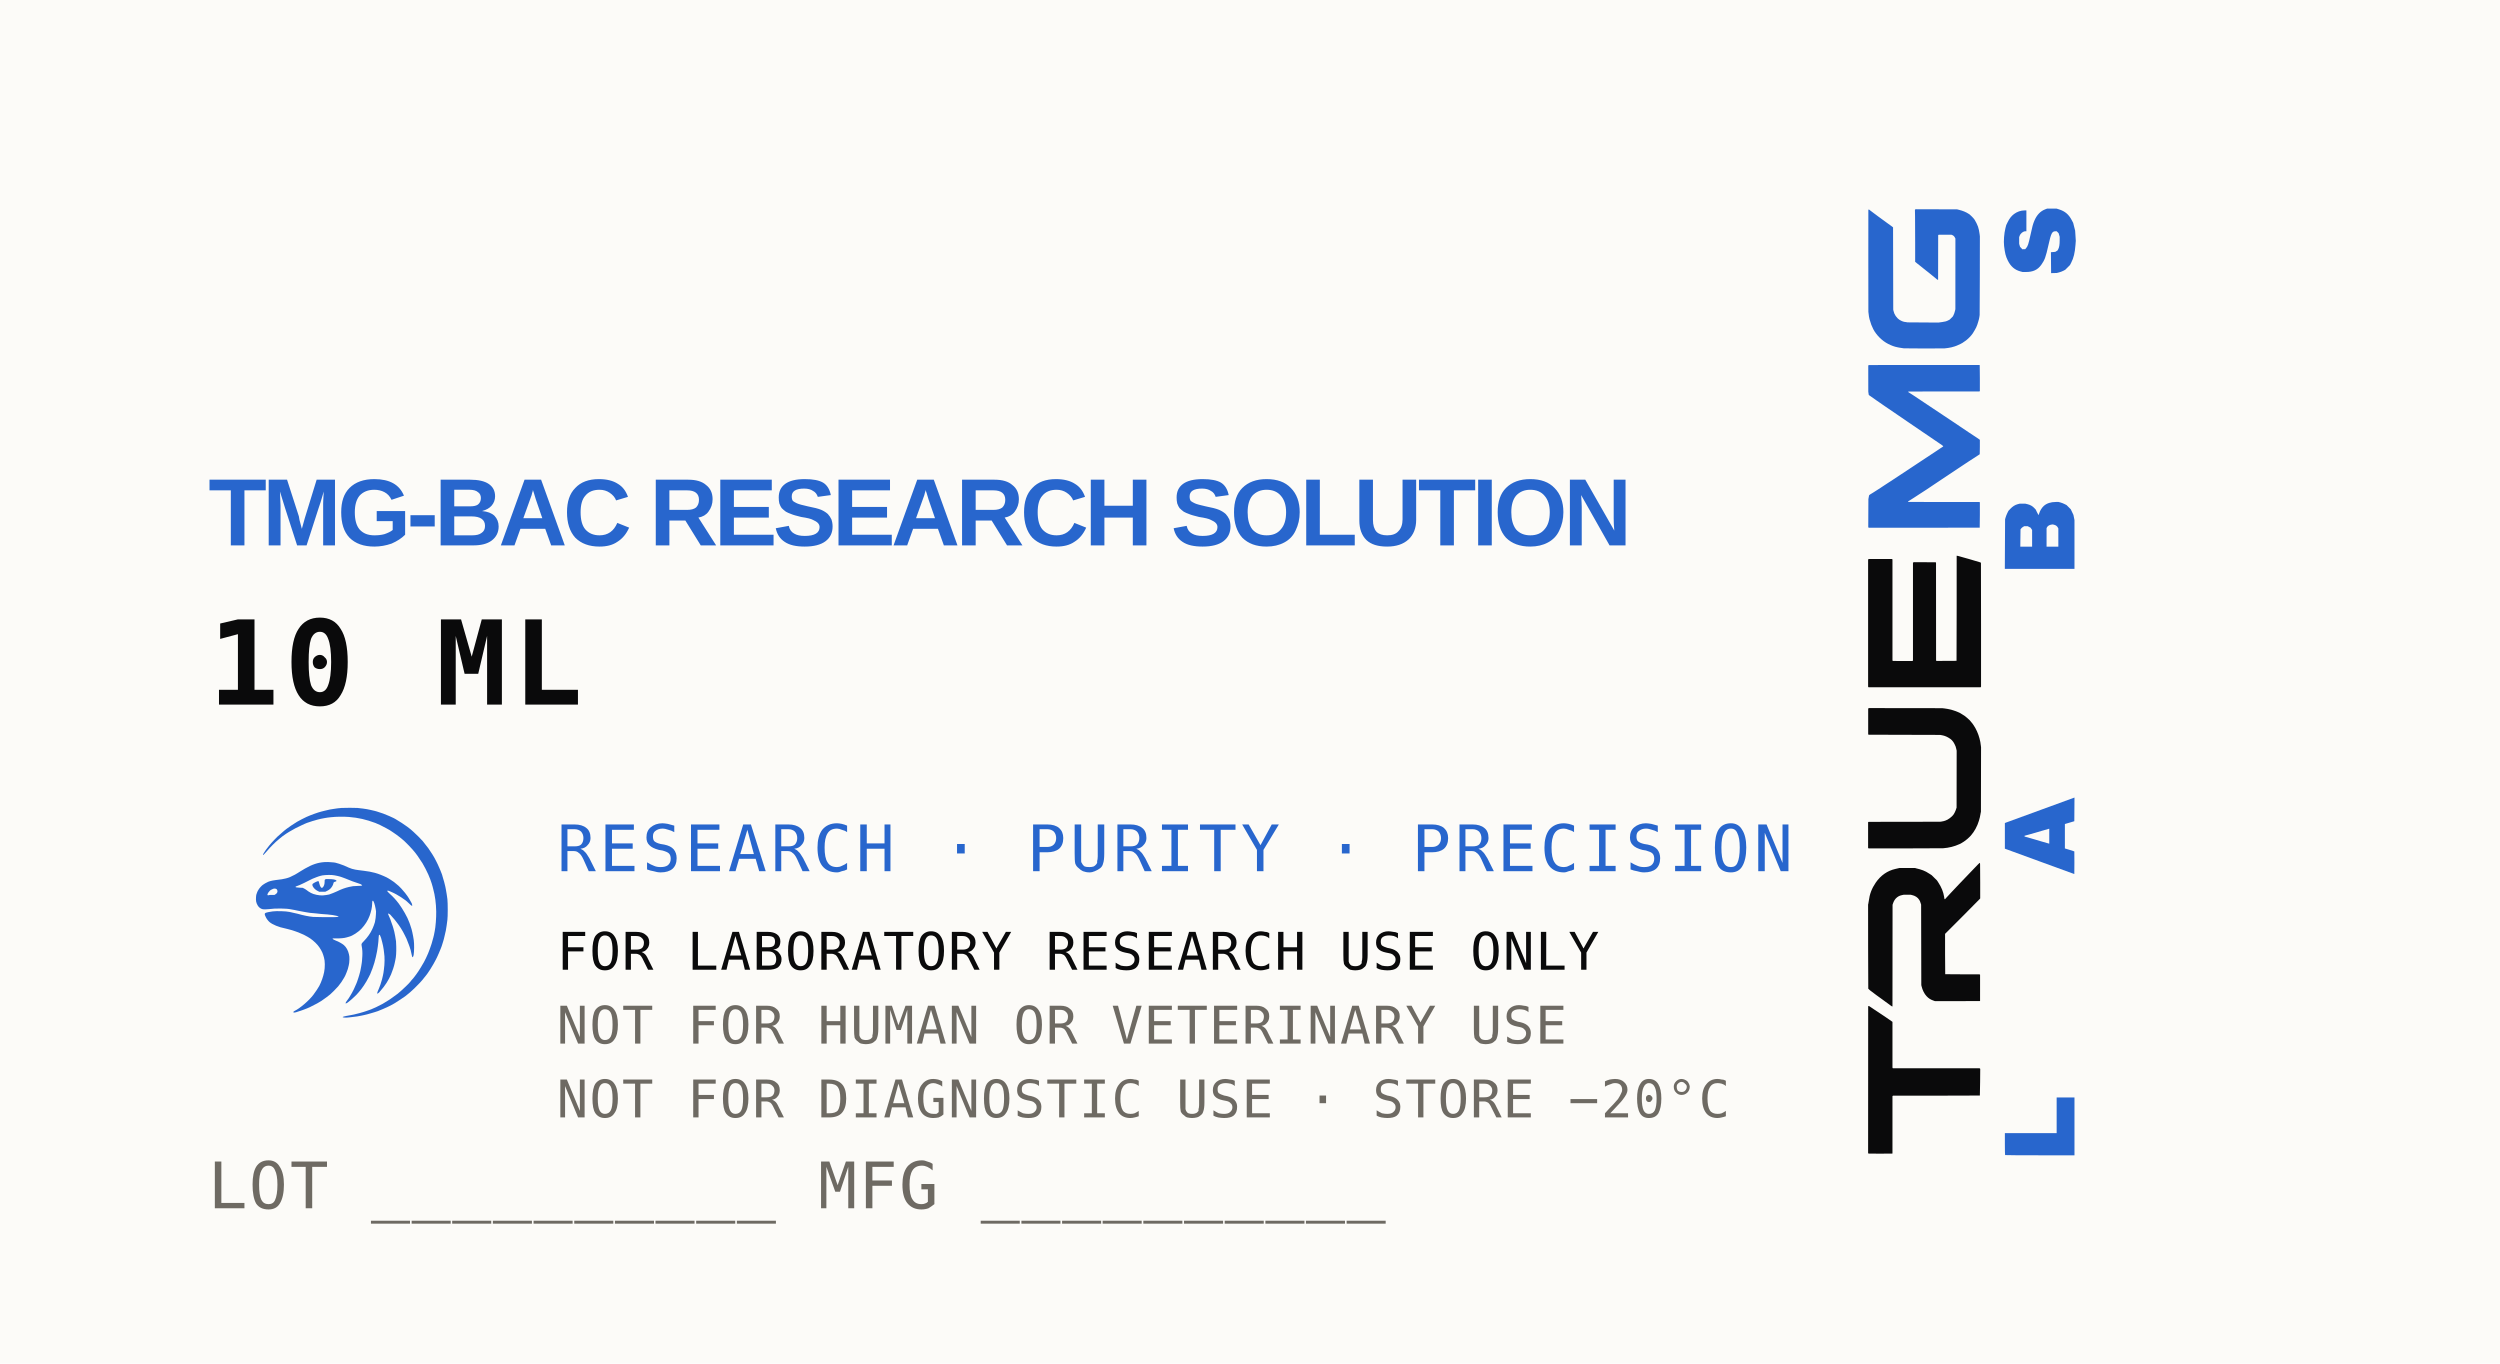
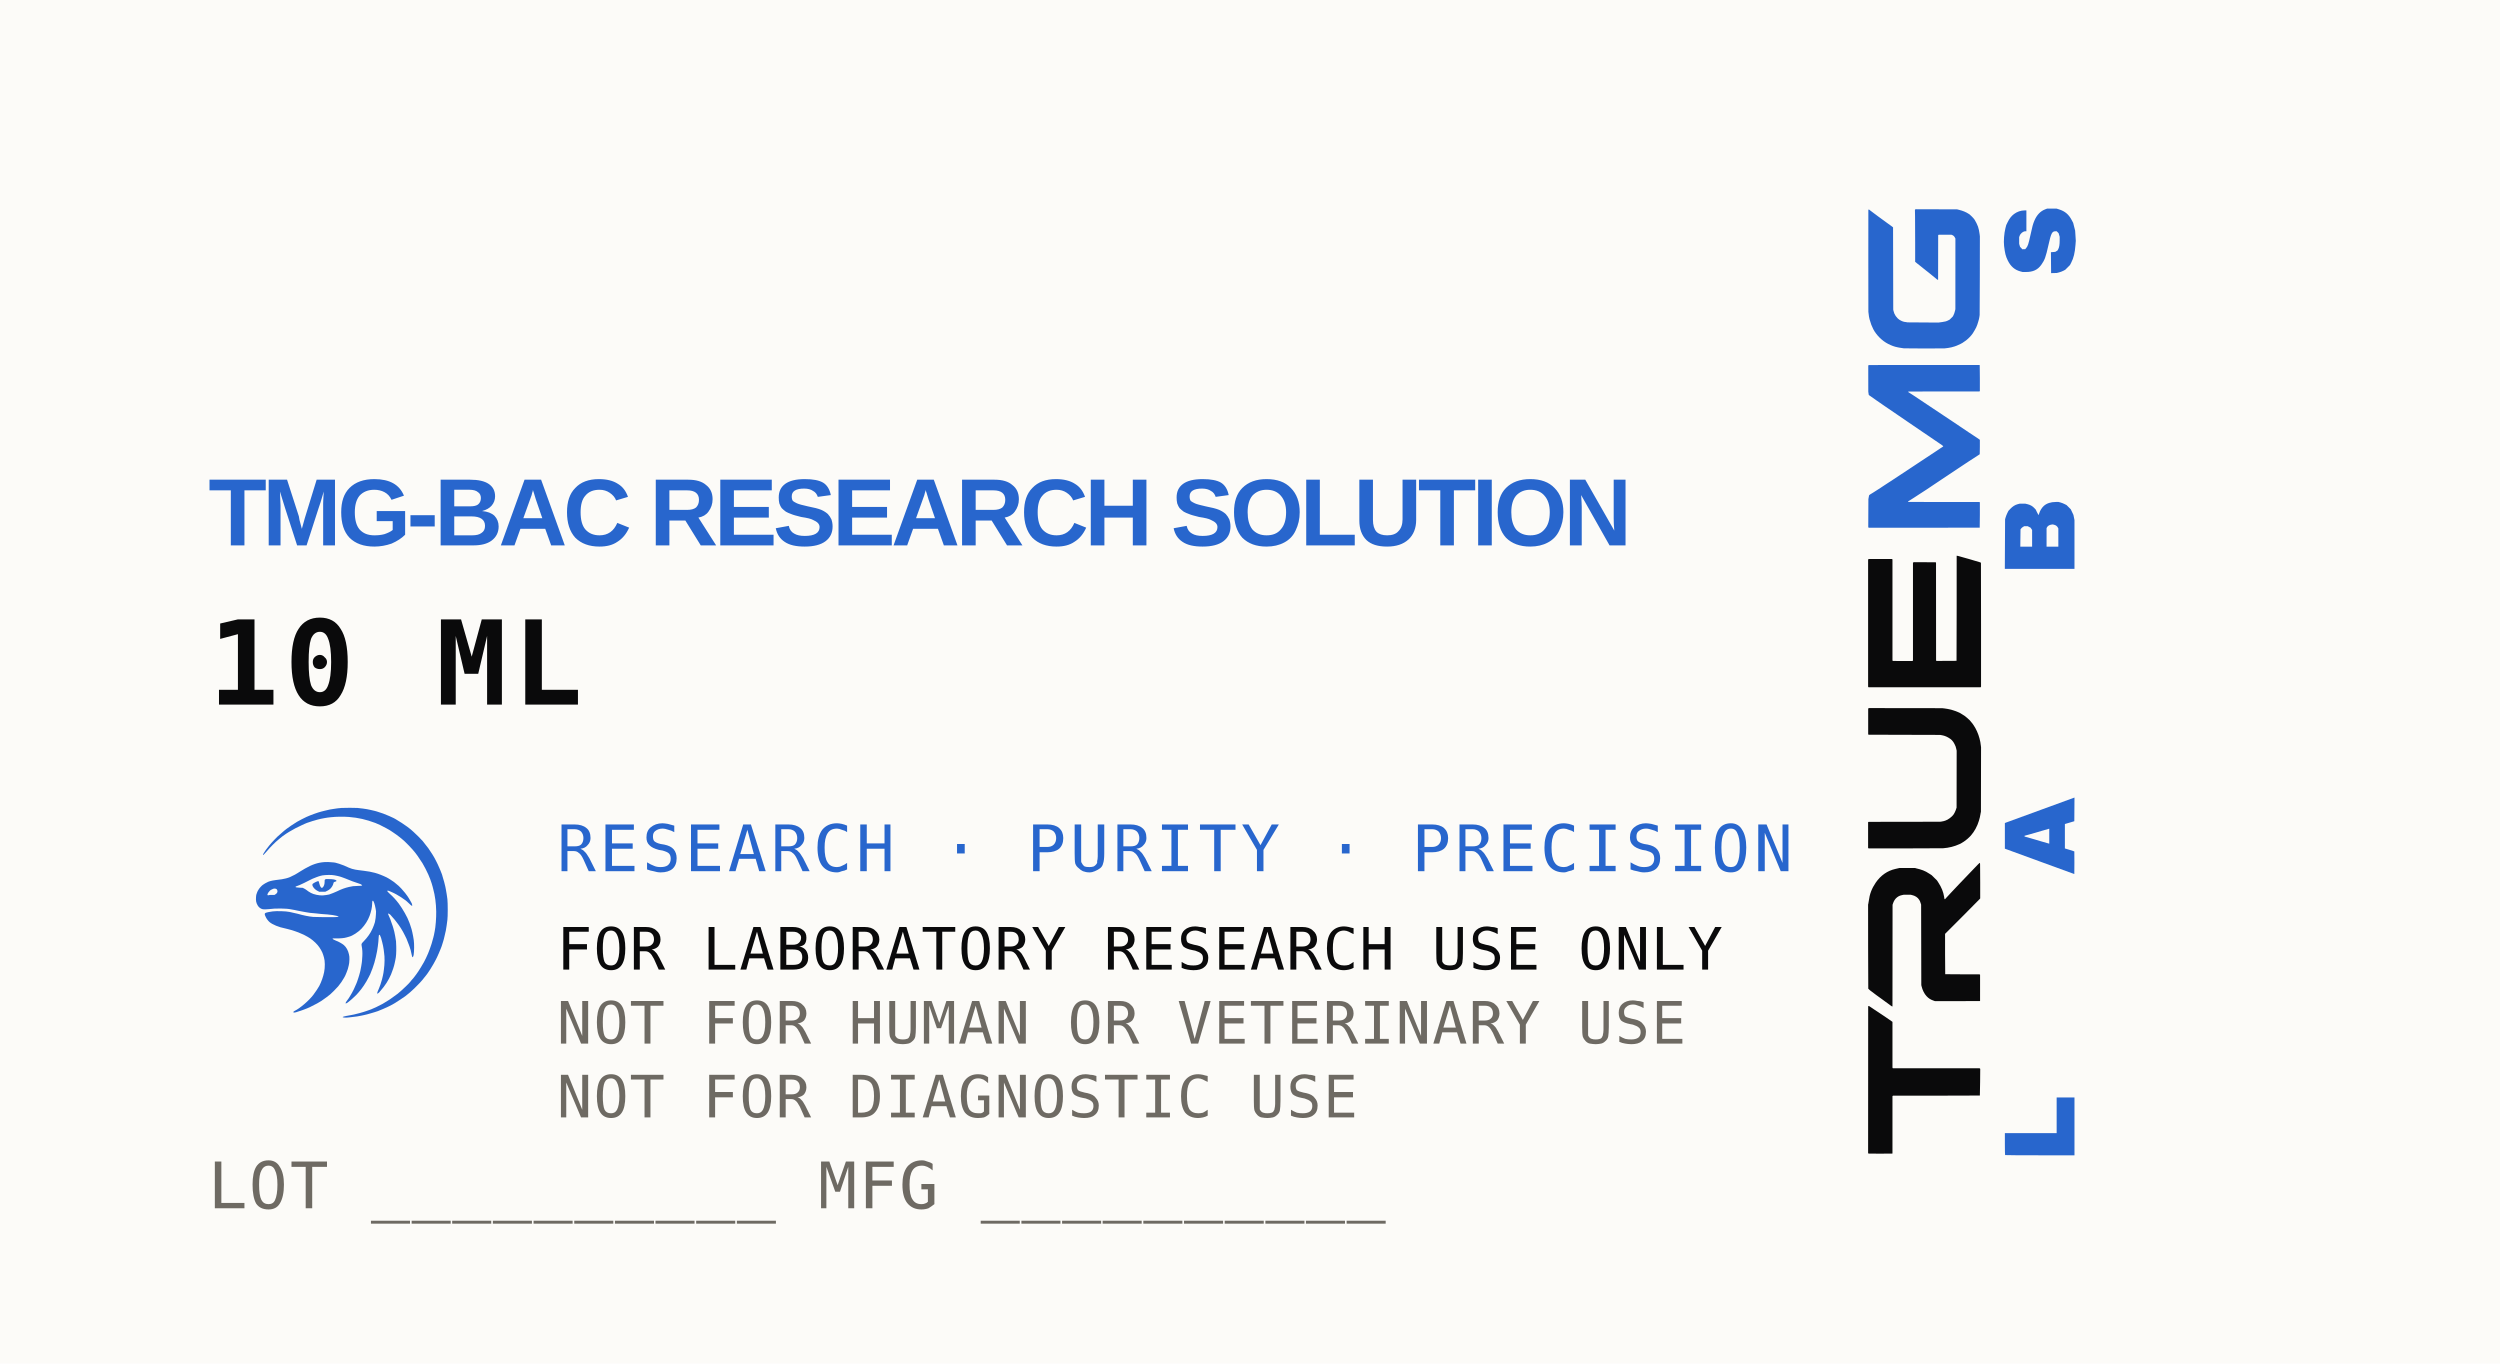
<svg xmlns="http://www.w3.org/2000/svg" width="66.0mm" height="36.0mm" viewBox="0 0 66.0 36.0">
  <rect x="0" y="0" width="66.0" height="36.0" fill="#FCFBF8" />
  <g transform="translate(49.30,30.50) rotate(-90) scale(0.004437)">
    <g transform="translate(0,681) scale(0.025,-0.025)" stroke="none">
      <g fill="#0A0A0B">
        <path d="M465 27020 l-58 -59 -15 -2770 c-8 -1524 0 -2802 18 -2841 l33 -70 6816 0 6815 0 61 -61 61 -61 -3 -10322 c-2 -5867 12 -10336 32 -10355 19 -18 1457 -45 3195 -61 l3160 -28 70 77 70 78 0 10325 0 10325 77 42 78 41 5439 0 5440 0 86 110 c125 160 843 1198 1065 1538 295 455 724 1099 1709 2569 l910 1356 -12 104 -12 103 -17488 9 -17488 9 -59 -58z" />
        <path d="M39653 27037 c-49 -18 -221 -200 -384 -405 -458 -576 -1855 -2468 -2161 -2925 -179 -268 -743 -1037 -1416 -1929 -166 -221 -278 -407 -266 -440 l22 -57 12086 -12 12086 -12 278 -88 c640 -203 1152 -536 1485 -965 307 -395 445 -712 569 -1304 l66 -320 0 -800 0 -800 -66 -300 c-181 -812 -569 -1408 -1152 -1768 -273 -168 -352 -202 -789 -341 l-351 -111 -9580 -21 -9580 -22 -300 -72 c-898 -215 -1753 -647 -2317 -1169 -555 -514 -833 -960 -1109 -1776 l-74 -220 -9 -5315 c-6 -2923 5 -5341 24 -5374 l33 -60 3113 -1 3113 0 48 65 47 66 6 4063 c3 2235 15 4080 27 4100 13 21 2011 36 4813 36 l4790 0 4138 -4134 c2275 -2274 4176 -4155 4224 -4180 l88 -46 3836 0 c2110 0 4003 12 4207 26 l369 26 19 50 c22 57 -449 537 -1427 1453 -693 648 -3219 3069 -3680 3525 -144 143 -513 492 -821 776 -307 284 -765 716 -1018 960 -460 444 -678 647 -1334 1239 l-350 316 13 64 12 65 180 30 c98 16 287 47 419 68 1108 179 2211 624 3280 1324 l560 366 620 626 620 626 263 400 c457 695 732 1203 890 1648 218 612 370 1114 408 1352 14 88 56 250 92 360 l67 200 0 1860 0 1860 -67 280 c-37 154 -105 451 -152 660 -425 1916 -1544 3522 -3281 4711 -1373 939 -2719 1447 -4380 1652 -176 22 -437 66 -580 99 l-260 59 -9960 -6 c-5478 -3 -9999 -20 -10047 -38z" />
        <path d="M73081 27003 l-41 -78 3 -8632 c2 -4748 18 -8831 36 -9073 101 -1383 432 -2698 970 -3860 66 -143 137 -296 156 -340 20 -44 107 -188 194 -320 88 -132 189 -294 225 -360 209 -379 985 -1283 1459 -1702 967 -852 2219 -1538 3517 -1926 650 -194 1101 -302 1480 -354 165 -23 381 -62 480 -87 l180 -46 7678 -14 7679 -14 341 41 c875 105 996 127 1782 328 1078 274 2363 850 3164 1418 90 64 252 177 360 252 187 130 549 429 780 644 172 160 902 995 1009 1154 55 80 204 315 333 521 129 206 275 440 325 520 50 80 106 181 125 225 20 44 83 188 142 320 184 414 294 707 421 1120 67 220 148 481 179 580 32 99 77 306 101 460 24 154 62 337 84 406 22 69 70 384 107 700 l66 574 11 8700 12 8700 -51 100 -50 100 -3067 0 -3067 0 -52 -52 -52 -52 -24 -8508 -24 -8508 -44 -260 c-110 -664 -270 -1122 -588 -1684 -416 -734 -817 -1122 -1520 -1473 -547 -273 -643 -308 -1159 -424 l-449 -100 -6776 10 -6776 11 -200 71 c-110 39 -290 99 -400 133 -249 78 -763 334 -1012 503 -573 388 -1285 1345 -1482 1993 -23 77 -72 239 -109 360 -36 121 -85 364 -108 540 l-41 320 -14 8515 -13 8515 -45 55 -46 55 -3073 0 -3074 0 -42 -77z" />
        <path d="M111470 27037 l-70 -41 0 -13357 0 -13356 77 -42 78 -41 14699 0 c8085 0 14727 11 14761 23 73 29 147 254 589 1797 45 154 107 361 140 460 63 190 147 481 240 830 105 394 171 630 288 1030 333 1138 450 1584 428 1620 l-25 40 -12447 1 c-6847 0 -12469 14 -12496 31 l-47 30 -13 2367 -12 2367 52 52 52 52 11644 8 11643 7 44 44 44 44 13 2601 14 2601 -64 97 -64 98 -11636 0 -11636 0 -65 65 -65 65 9 2319 10 2320 55 55 56 56 12035 0 12036 0 42 77 41 78 0 2733 0 2734 -61 88 -61 87 -15129 1 -15129 0 -70 -41z" />
      </g>
      <g fill="#2866CD">
        <path d="M149428 26991 l-69 -51 0 -13193 c0 -7256 10 -13210 23 -13230 14 -22 1228 -37 3012 -37 l2990 0 48 48 48 48 0 8485 c0 4667 11 8496 24 8510 51 51 137 -27 250 -225 101 -177 300 -490 866 -1360 66 -102 354 -541 640 -976 286 -435 601 -923 700 -1084 99 -162 321 -503 493 -760 172 -256 505 -753 740 -1103 235 -350 445 -663 467 -695 22 -31 510 -762 1084 -1623 574 -861 1170 -1754 1324 -1985 154 -231 405 -609 558 -840 153 -231 503 -754 776 -1163 274 -408 516 -772 538 -808 22 -36 195 -296 384 -577 189 -282 556 -836 816 -1232 1081 -1646 1205 -1838 1541 -2380 75 -121 155 -233 178 -249 22 -17 800 -30 1727 -30 l1686 -1 119 135 c65 75 217 295 338 490 237 384 977 1507 1354 2055 228 331 2457 3644 2617 3889 44 67 699 1051 1456 2187 757 1135 1423 2135 1480 2222 180 274 1884 2825 1961 2936 156 223 1269 1899 1393 2098 72 114 250 393 396 620 l265 412 64 -13 65 -12 10 -8456 10 -8455 45 -54 45 -54 3045 1 c1675 0 3068 15 3097 33 l52 33 3 9997 c2 5498 1 11430 -2 13183 l-5 3187 -64 64 -64 64 -3106 -3 -3106 -4 -378 -57 -379 -56 -90 -91 c-86 -86 -510 -688 -1208 -1715 -174 -255 -384 -561 -468 -680 -84 -119 -276 -396 -427 -616 -151 -220 -458 -665 -682 -990 -1061 -1535 -1504 -2184 -2993 -4392 -102 -151 -291 -424 -420 -606 -395 -558 -1826 -2658 -2692 -3952 -243 -363 -534 -795 -646 -960 -362 -533 -933 -1370 -1216 -1780 -151 -220 -481 -706 -734 -1080 -645 -958 -666 -976 -803 -710 -42 83 -173 285 -290 450 -117 165 -304 439 -414 609 -110 170 -319 485 -464 700 -262 388 -699 1050 -1710 2591 -288 440 -580 881 -649 980 -69 99 -254 378 -411 620 -158 242 -361 548 -451 680 -281 410 -2516 3790 -2639 3990 -64 104 -235 365 -380 580 -145 214 -333 498 -417 630 -84 132 -354 546 -599 920 -245 374 -615 940 -823 1259 -207 318 -435 660 -505 760 -71 99 -211 316 -313 481 -101 165 -291 462 -420 660 -130 198 -296 457 -368 575 -72 117 -167 271 -211 341 -44 69 -139 228 -212 352 -169 288 -192 306 -474 358 -129 23 -333 61 -454 84 l-220 41 -3341 16 -3341 15 -70 -51z" />
        <path d="M200748 27015 c-12 -12 -199 -36 -415 -54 -432 -34 -1041 -135 -1353 -224 -1056 -300 -1666 -529 -2360 -890 -1428 -741 -2792 -2118 -3512 -3547 -409 -812 -663 -1509 -787 -2160 -25 -132 -70 -357 -100 -500 -79 -379 -135 -742 -162 -1060 -43 -494 -55 -9253 -14 -9700 56 -610 149 -1204 259 -1660 102 -419 325 -1132 377 -1200 16 -22 80 -166 140 -320 130 -331 384 -846 530 -1076 305 -481 394 -610 605 -874 491 -615 1084 -1182 1642 -1570 290 -202 1442 -860 1505 -860 28 0 101 -26 164 -59 200 -104 621 -251 1093 -383 253 -70 546 -153 651 -184 105 -31 330 -75 500 -97 170 -23 390 -53 489 -68 99 -14 4347 -33 9440 -40 l9260 -14 540 64 c656 78 1322 222 1791 386 457 161 1227 540 1629 803 397 259 1101 959 1378 1369 420 622 746 1395 972 2303 l125 500 14 4945 15 4946 -71 71 -71 71 -1581 -27 c-870 -14 -3652 -26 -6184 -26 l-4603 0 -358 -430 c-730 -878 -909 -1102 -1673 -2099 -240 -314 -558 -715 -706 -891 -148 -176 -383 -466 -523 -644 -337 -431 -699 -871 -887 -1081 -88 -98 -148 -202 -140 -243 l14 -72 5305 -10 5304 -10 53 -64 53 -63 2 -1507 2 -1506 -91 -224 c-110 -274 -304 -474 -603 -623 l-226 -113 -8400 4 -8400 4 -320 70 c-469 102 -882 246 -1179 409 l-261 145 -360 364 -361 364 -139 260 c-255 475 -361 834 -439 1480 -25 209 -65 499 -88 643 l-43 264 25 3744 25 3744 40 105 c22 58 40 190 41 293 1 337 223 944 505 1380 483 748 1297 1294 2194 1474 l240 48 9794 23 9795 22 117 140 c64 77 166 212 225 299 139 203 491 691 749 1038 529 712 1029 1396 1202 1646 106 153 235 331 287 397 354 447 648 839 1069 1427 120 168 302 408 403 532 l184 226 -13 87 -12 88 -12145 8 c-6680 5 -12155 -1 -12167 -13z" />
      </g>
    </g>
    <g transform="translate(0,811.8) scale(2.00071)">
      <g transform="translate(0,214) scale(0.025,-0.025)" fill="#2866CD" stroke="none">
        <path d="M108180 8534 c-883 -105 -1223 -191 -1720 -433 -723 -354 -1137 -832 -1320 -1524 l-62 -237 -3 -388 c-4 -854 255 -1416 851 -1840 580 -413 916 -536 2354 -856 1425 -317 1640 -428 1640 -841 l0 -141 -113 -114 -114 -113 -214 -63 -214 -64 -425 0 c-504 0 -844 55 -1052 172 l-152 85 -83 134 -83 134 -20 258 -21 258 -1245 -10 -1244 -11 9 -334 9 -334 66 -266 c36 -146 121 -374 189 -506 l125 -240 281 -282 281 -281 281 -146 c560 -291 1154 -435 2099 -509 l500 -39 606 38 606 39 461 117 462 116 312 163 c696 362 1073 805 1299 1525 l94 299 -2 560 -2 560 -94 240 c-217 556 -654 973 -1318 1259 -413 178 -717 261 -1834 501 -954 205 -1224 295 -1434 476 l-146 126 -4 173 -5 172 146 134 147 134 173 52 173 51 400 1 400 1 151 -53 c299 -106 549 -418 549 -685 l0 -122 1240 0 1240 0 0 232 c0 429 -157 880 -432 1244 -232 306 -531 541 -948 745 l-360 176 -388 100 c-588 151 -1538 223 -2092 157z" />
        <path d="M27 8413 c-15 -14 -27 -1877 -27 -4140 l0 -4113 3440 0 3440 0 0 1060 0 1060 -2120 0 -2120 0 0 3080 0 3080 -1293 0 c-712 0 -1306 -12 -1320 -27z" />
        <path d="M36449 8370 c-16 -38 -696 -1897 -1510 -4130 l-1482 -4060 1338 -11 c735 -5 1345 -2 1355 8 10 10 94 267 186 571 l167 552 1453 0 1453 0 166 -560 166 -560 1408 -11 1408 -10 -54 150 c-226 634 -2882 7899 -2925 8001 l-54 130 -1523 0 -1524 0 -28 -70z m1733 -2892 c92 -340 278 -981 413 -1425 135 -444 245 -826 245 -850 l0 -43 -880 0 -880 0 0 35 c0 20 118 428 261 908 144 480 325 1099 402 1375 77 276 150 534 162 574 12 40 41 66 65 58 l43 -14 169 -618z" />
        <path d="M69760 4303 l0 -4143 2902 0 2901 0 309 62 308 62 334 158 333 158 252 251 251 252 125 248 c69 137 153 351 185 477 l60 229 -1 321 c-1 601 -160 1085 -470 1430 -201 224 -556 447 -848 535 -133 40 -241 82 -241 95 0 12 146 91 325 175 l324 152 189 177 c231 216 381 483 460 821 l61 257 0 322 1 321 -62 239 c-83 323 -270 621 -559 892 l-241 226 -260 128 c-143 71 -368 160 -499 198 l-239 69 -2950 15 -2950 15 0 -4142z m4807 2197 c59 -44 145 -145 190 -225 l83 -146 0 -196 0 -196 -90 -178 -90 -178 -136 -91 -136 -90 -994 0 -994 0 0 702 0 702 1030 -12 1030 -12 107 -80z m151 -3079 c149 -77 276 -287 306 -506 l24 -176 -47 -179 c-53 -196 -161 -336 -329 -424 l-108 -56 -1082 0 -1082 0 0 700 0 700 1102 0 1102 0 114 -59z" />
      </g>
    </g>
  </g>
  <text x="5.5" y="14.40" font-family="Archivo Black, Archivo, Helvetica Neue, Arial, sans-serif" font-weight="900" font-size="2.52" letter-spacing="-0.12" fill="#2866CD">TMG-BAC RESEARCH SOLUTION</text>
  <text x="5.5" y="18.60" font-family="IBM Plex Mono, SF Mono, Menlo, monospace" font-weight="600" font-size="3.10" letter-spacing="0.14" fill="#0A0A0B">10 ML</text>
  <g transform="translate(5.500,20.400) scale(0.004625)">
    <g transform="translate(0,1600) scale(0.025,-0.025)" fill="#2866CD" stroke="none">
      <path d="M30400 55957 c-297 -16 -720 -59 -940 -94 -220 -35 -598 -91 -840 -124 -768 -105 -982 -149 -2060 -419 -187 -47 -520 -130 -740 -184 -821 -204 -2477 -801 -3440 -1242 -528 -241 -1624 -809 -2100 -1086 -590 -345 -2063 -1335 -2434 -1636 -184 -150 -429 -344 -546 -432 -225 -171 -418 -340 -1592 -1400 -171 -154 -354 -346 -408 -427 -53 -81 -151 -178 -217 -217 -65 -39 -332 -323 -591 -631 -260 -307 -536 -632 -615 -722 -79 -90 -204 -252 -278 -361 -74 -110 -192 -263 -262 -340 -114 -126 -263 -343 -696 -1013 -216 -334 -206 -561 14 -319 54 61 220 236 368 390 148 154 351 382 453 506 583 717 1913 2044 2524 2520 187 146 376 305 420 354 124 139 986 773 1403 1033 152 95 430 269 617 387 719 454 2073 1166 2860 1505 308 133 603 269 657 303 136 88 871 359 1323 488 209 60 422 131 472 159 51 28 280 93 509 144 229 52 529 139 668 194 138 54 485 138 771 186 286 48 664 121 840 162 176 41 500 94 720 119 220 24 553 61 740 82 1195 135 2877 157 4140 55 2107 -171 3829 -563 6000 -1368 547 -203 1543 -682 2440 -1172 805 -441 925 -512 1273 -757 172 -121 406 -279 520 -351 314 -199 918 -640 1261 -920 168 -138 414 -333 546 -433 671 -512 2476 -2380 3072 -3178 171 -230 399 -535 507 -678 203 -270 597 -862 1144 -1720 301 -472 1075 -1973 1331 -2582 244 -582 288 -689 440 -1078 157 -402 526 -1548 526 -1634 0 -25 63 -271 139 -546 425 -1525 659 -3281 692 -5200 24 -1413 -143 -3550 -352 -4500 -43 -198 -116 -563 -160 -812 -45 -249 -115 -537 -156 -640 -40 -103 -95 -296 -122 -428 -70 -351 -400 -1420 -556 -1800 -45 -110 -126 -335 -179 -500 -303 -935 -1266 -2951 -1690 -3540 -48 -66 -136 -217 -195 -335 -59 -118 -223 -384 -363 -590 -141 -206 -291 -442 -333 -525 -80 -157 -865 -1223 -1119 -1521 -80 -93 -265 -302 -411 -463 -146 -160 -293 -345 -327 -409 -114 -218 -2195 -2185 -2830 -2676 -482 -373 -1297 -962 -1638 -1185 -187 -123 -392 -257 -455 -299 -933 -620 -1772 -1089 -2765 -1547 -1211 -558 -1273 -583 -2220 -892 -165 -54 -462 -153 -659 -220 -404 -137 -1597 -460 -1841 -499 -88 -14 -268 -60 -400 -101 -132 -42 -497 -113 -811 -159 -315 -46 -711 -117 -880 -159 -170 -41 -410 -95 -534 -119 -231 -46 -397 -133 -347 -183 95 -94 798 -124 1312 -56 165 22 480 57 700 78 872 82 1752 214 2260 340 209 52 470 107 580 122 229 33 1212 293 1670 443 170 56 494 152 720 213 225 62 554 167 730 234 812 310 1131 440 1222 499 54 35 216 108 361 162 314 117 1446 662 1757 846 121 71 355 207 520 301 366 210 1934 1241 2396 1576 184 134 481 371 660 526 178 155 414 350 524 433 303 227 1686 1577 2220 2165 530 584 702 788 1026 1220 124 165 288 365 363 445 76 80 195 237 265 348 69 111 214 324 322 474 107 150 267 390 356 533 591 958 912 1505 1022 1741 70 149 190 374 268 501 77 128 192 355 255 505 63 150 272 615 464 1033 191 418 388 895 437 1060 48 165 128 376 176 469 47 93 114 299 147 457 34 159 105 389 159 511 54 123 134 394 178 603 44 209 133 578 197 820 205 766 368 1607 466 2396 53 420 127 980 164 1244 103 719 104 3773 2 4678 -40 351 -80 651 -89 666 -10 15 -53 304 -97 642 -44 338 -123 794 -176 1014 -53 220 -110 499 -126 620 -35 263 -450 1784 -595 2180 -56 154 -103 326 -103 383 -1 57 -46 192 -102 300 -55 108 -130 296 -165 417 -36 121 -106 301 -157 400 -51 99 -137 297 -190 440 -127 339 -665 1495 -792 1700 -54 88 -134 241 -177 340 -180 415 -1143 1960 -1598 2567 -399 531 -784 1023 -1271 1625 -285 353 -1603 1669 -2131 2128 -215 187 -483 422 -594 522 -112 101 -303 252 -424 337 -121 85 -274 203 -340 262 -268 241 -2259 1538 -2760 1799 -154 81 -352 185 -440 232 -251 134 -937 448 -980 448 -21 0 -151 53 -289 119 -523 248 -1616 649 -2243 823 -194 54 -383 113 -420 133 -38 19 -212 65 -388 103 -176 37 -574 130 -885 205 -311 75 -689 154 -840 175 -151 22 -572 84 -935 139 -363 54 -912 118 -1220 141 -624 46 -2827 46 -3660 -1z" />
      <path d="M26520 43595 c-1503 -101 -2804 -534 -4460 -1485 -714 -409 -983 -571 -1100 -661 -55 -43 -163 -110 -240 -149 -77 -40 -201 -119 -276 -176 -252 -192 -912 -540 -1832 -966 -362 -168 -1371 -434 -1832 -483 -220 -24 -849 -105 -1397 -181 -1084 -151 -1615 -302 -2108 -598 -124 -75 -244 -136 -267 -136 -23 0 -123 -62 -222 -138 -99 -75 -243 -170 -319 -210 -194 -101 -835 -791 -958 -1032 -57 -110 -148 -261 -204 -335 -55 -74 -113 -191 -127 -260 -15 -69 -77 -242 -139 -385 -93 -215 -119 -350 -150 -780 -62 -878 26 -1314 388 -1935 234 -401 636 -717 1052 -828 273 -73 1001 -73 1501 0 1439 208 4011 182 5050 -52 99 -22 459 -87 800 -145 341 -57 728 -138 860 -179 132 -41 510 -114 840 -162 330 -47 780 -129 1000 -181 220 -51 607 -113 860 -136 253 -24 865 -80 1360 -124 495 -45 981 -98 1080 -118 99 -20 306 -37 460 -38 354 -3 1780 -140 2269 -220 561 -91 1231 -246 1282 -297 107 -107 -50 -145 -708 -168 -1005 -37 -4364 -9 -5019 41 -919 71 -2277 343 -3524 706 -295 86 -642 164 -1920 435 -801 170 -2892 235 -3833 119 -689 -85 -1433 -246 -1627 -352 -142 -77 -161 -105 -172 -254 -7 -100 14 -219 54 -296 36 -70 115 -247 175 -392 132 -321 525 -849 832 -1119 668 -585 2172 -1205 3551 -1464 184 -34 412 -90 507 -124 95 -34 263 -78 373 -99 481 -89 2334 -717 2607 -883 70 -43 250 -120 400 -172 244 -83 464 -195 1313 -665 764 -423 1614 -1125 2248 -1858 531 -613 1106 -1620 1268 -2220 39 -143 124 -429 189 -636 240 -761 257 -2233 37 -3317 -217 -1075 -632 -2255 -1116 -3173 -229 -434 -819 -1321 -1340 -2014 -1001 -1331 -3082 -3113 -4317 -3698 -201 -95 -291 -207 -251 -311 40 -104 505 -42 935 126 201 79 390 143 420 143 30 0 161 38 291 85 130 47 425 153 656 235 1057 378 1752 700 3120 1446 773 421 1073 619 2200 1450 708 522 898 688 1617 1407 888 889 1167 1215 1709 1992 459 658 952 1543 1074 1925 28 88 87 232 131 320 162 320 426 1184 487 1588 34 226 81 482 105 568 24 86 47 446 51 800 5 574 -6 700 -108 1164 -196 892 -591 1610 -1163 2111 -348 305 -1330 854 -1763 986 -288 88 -828 392 -822 463 7 83 242 104 886 80 867 -32 1816 58 2336 222 198 62 469 141 603 175 749 190 2014 1010 2759 1788 834 871 1481 1889 1872 2948 371 1003 586 2015 587 2767 0 510 43 700 159 700 169 0 460 -829 623 -1780 l107 -620 -22 -660 c-20 -592 -86 -1119 -231 -1831 -41 -202 -387 -1161 -474 -1316 -22 -40 -93 -192 -157 -337 -367 -838 -1079 -1848 -1882 -2673 -599 -615 -608 -633 -509 -1135 146 -744 192 -1447 147 -2272 -48 -871 -109 -1582 -139 -1632 -12 -18 -67 -361 -124 -762 -56 -401 -146 -867 -198 -1036 -53 -168 -107 -378 -122 -466 -14 -88 -78 -322 -141 -520 -64 -198 -160 -504 -214 -680 -152 -499 -411 -1216 -459 -1274 -24 -29 -90 -177 -147 -329 -57 -152 -145 -349 -195 -437 -51 -88 -122 -250 -158 -360 -36 -110 -119 -281 -185 -380 -66 -99 -120 -197 -120 -218 0 -20 -72 -160 -160 -310 -88 -149 -235 -402 -327 -562 -315 -549 -487 -810 -761 -1157 -516 -654 -501 -911 32 -556 404 269 1699 1403 2036 1782 132 149 367 412 523 584 778 860 1696 2237 2305 3457 131 264 289 579 351 700 62 121 141 322 177 448 36 125 128 358 204 519 77 160 140 315 140 345 0 29 52 183 115 341 392 980 975 3467 1107 4727 32 308 86 767 118 1020 33 253 61 649 62 880 5 962 253 961 558 -3 94 -296 211 -735 261 -977 49 -242 135 -611 191 -820 55 -209 121 -587 145 -840 25 -253 62 -559 82 -680 172 -1013 156 -2619 -38 -3940 -42 -286 -88 -619 -102 -740 -14 -121 -76 -427 -137 -680 -61 -253 -150 -622 -197 -820 -127 -538 -590 -1900 -721 -2122 -39 -66 -146 -312 -238 -546 -153 -393 -176 -552 -79 -552 54 0 393 237 393 275 0 17 149 195 331 395 955 1050 1835 2420 2383 3710 337 792 716 1965 832 2574 36 190 109 535 161 766 162 707 225 1653 199 3000 -22 1204 -30 1285 -245 2420 -174 915 -259 1298 -325 1453 -34 81 -78 246 -98 366 -20 121 -90 346 -154 500 -65 155 -172 452 -238 661 -219 697 -371 1096 -590 1549 -225 468 -255 587 -158 625 60 23 542 -311 542 -375 0 -18 167 -210 371 -426 204 -216 424 -465 490 -553 65 -88 227 -295 361 -460 806 -1000 1475 -2061 2055 -3260 159 -330 307 -633 329 -674 87 -161 473 -1149 536 -1371 37 -129 117 -352 179 -495 130 -300 330 -1063 443 -1694 78 -431 162 -666 238 -666 74 0 192 250 233 495 136 809 151 2549 29 3405 -164 1155 -478 2567 -677 3046 -53 129 -120 333 -147 454 -28 121 -91 301 -140 400 -49 99 -112 252 -139 340 -263 842 -1447 2937 -2313 4092 -647 863 -1321 1593 -2113 2292 -380 335 -559 564 -507 649 35 57 368 -4 513 -94 72 -44 234 -116 359 -159 125 -43 285 -113 354 -156 69 -43 225 -117 346 -164 193 -76 779 -416 1600 -929 143 -89 368 -246 500 -349 132 -103 324 -236 427 -295 103 -59 226 -156 273 -217 47 -60 209 -209 361 -330 151 -121 341 -298 423 -393 147 -172 412 -367 500 -367 65 0 11 374 -86 593 -41 95 -200 374 -352 620 -152 246 -308 510 -346 587 -75 150 -584 868 -818 1153 -619 756 -1136 1324 -1463 1607 -910 786 -1306 1090 -1806 1385 -172 102 -385 235 -473 295 -208 143 -717 397 -1153 577 -191 79 -504 209 -697 289 -192 80 -485 187 -650 238 -165 50 -453 139 -640 196 -545 168 -1843 407 -2580 476 -374 34 -869 97 -1100 139 -231 41 -582 94 -780 116 -361 41 -1191 293 -1520 460 -595 303 -1597 706 -2220 892 -828 248 -1011 292 -1227 295 -114 1 -339 19 -500 39 -451 57 -1085 72 -1593 38z m1750 -2955 c603 -47 1755 -303 2219 -493 182 -75 385 -148 451 -164 66 -15 237 -80 380 -143 809 -358 2387 -945 3079 -1146 331 -96 539 -198 665 -324 l62 -61 -65 -65 c-53 -53 -213 -68 -952 -89 -973 -28 -1196 -54 -1970 -230 -915 -207 -1807 -533 -2759 -1007 -349 -173 -1455 -617 -1800 -722 -198 -60 -1095 -189 -1477 -212 -768 -46 -2093 236 -2671 568 -510 292 -675 400 -952 621 -165 132 -444 309 -620 393 l-320 152 -722 36 c-406 19 -761 55 -810 82 -106 56 -115 157 -18 191 39 13 178 68 310 123 132 55 384 151 560 213 176 62 653 285 1060 495 407 211 947 483 1200 605 253 122 559 273 680 335 121 62 328 144 460 181 132 37 313 110 402 161 90 52 307 131 483 176 176 45 382 108 458 139 375 156 1784 254 2667 185z m-12741 -3188 c84 -49 157 -141 206 -259 153 -369 -11 -726 -452 -985 l-183 -108 -600 0 c-407 0 -628 -16 -687 -50 -118 -67 -232 -63 -294 11 -172 208 461 1091 900 1255 118 44 284 119 368 165 187 103 540 89 742 -29z" />
      <path d="M26687 39620 l-119 -100 -18 -470 c-17 -409 -36 -512 -147 -790 -197 -494 -466 -674 -672 -450 -159 174 -361 642 -408 950 -51 326 -114 458 -237 490 -131 34 -1056 -420 -1251 -615 -316 -316 318 -1235 1125 -1629 l379 -186 681 3 680 2 425 205 c315 151 495 269 691 452 333 312 649 831 725 1190 68 324 93 351 426 450 314 94 364 159 230 301 -178 190 -840 297 -1832 297 l-559 0 -119 -100z" />
    </g>
  </g>
  <text x="14.70" y="23.00" font-family="IBM Plex Mono, SF Mono, Menlo, monospace" font-size="1.71" letter-spacing="0.1" fill="#2866CD">RESEARCH · PURITY · PRECISION</text>
-   <text x="14.70" y="25.60" font-family="IBM Plex Mono, SF Mono, Menlo, monospace" font-size="1.38" letter-spacing="0.03" fill="#0A0A0B">FOR LABORATORY RESEARCH USE ONLY</text>
-   <text x="14.70" y="27.55" font-family="IBM Plex Mono, SF Mono, Menlo, monospace" font-size="1.38" letter-spacing="0.03" fill="#6E6A63">NOT FOR HUMAN OR VETERINARY USE</text>
-   <text x="14.70" y="29.50" font-family="IBM Plex Mono, SF Mono, Menlo, monospace" font-size="1.38" letter-spacing="0.03" fill="#6E6A63">NOT FOR DIAGNOSTIC USE · STORE −20°C</text>
+   <text x="14.70" y="25.60" font-family="IBM Plex Mono, SF Mono, Menlo, monospace" font-size="1.55" letter-spacing="0.03" fill="#0A0A0B">FOR LABORATORY RESEARCH USE ONLY</text>
+   <text x="14.70" y="27.55" font-family="IBM Plex Mono, SF Mono, Menlo, monospace" font-size="1.55" letter-spacing="0.03" fill="#6E6A63">NOT FOR HUMAN OR VETERINARY USE</text>
+   <text x="14.70" y="29.50" font-family="IBM Plex Mono, SF Mono, Menlo, monospace" font-size="1.55" letter-spacing="0.03" fill="#6E6A63">NOT FOR DIAGNOSTIC USE</text>
  <text x="5.5" y="31.90" font-family="IBM Plex Mono, SF Mono, Menlo, monospace" font-size="1.70" letter-spacing="0.05" fill="#6E6A63">LOT __________   MFG __________</text>
</svg>
